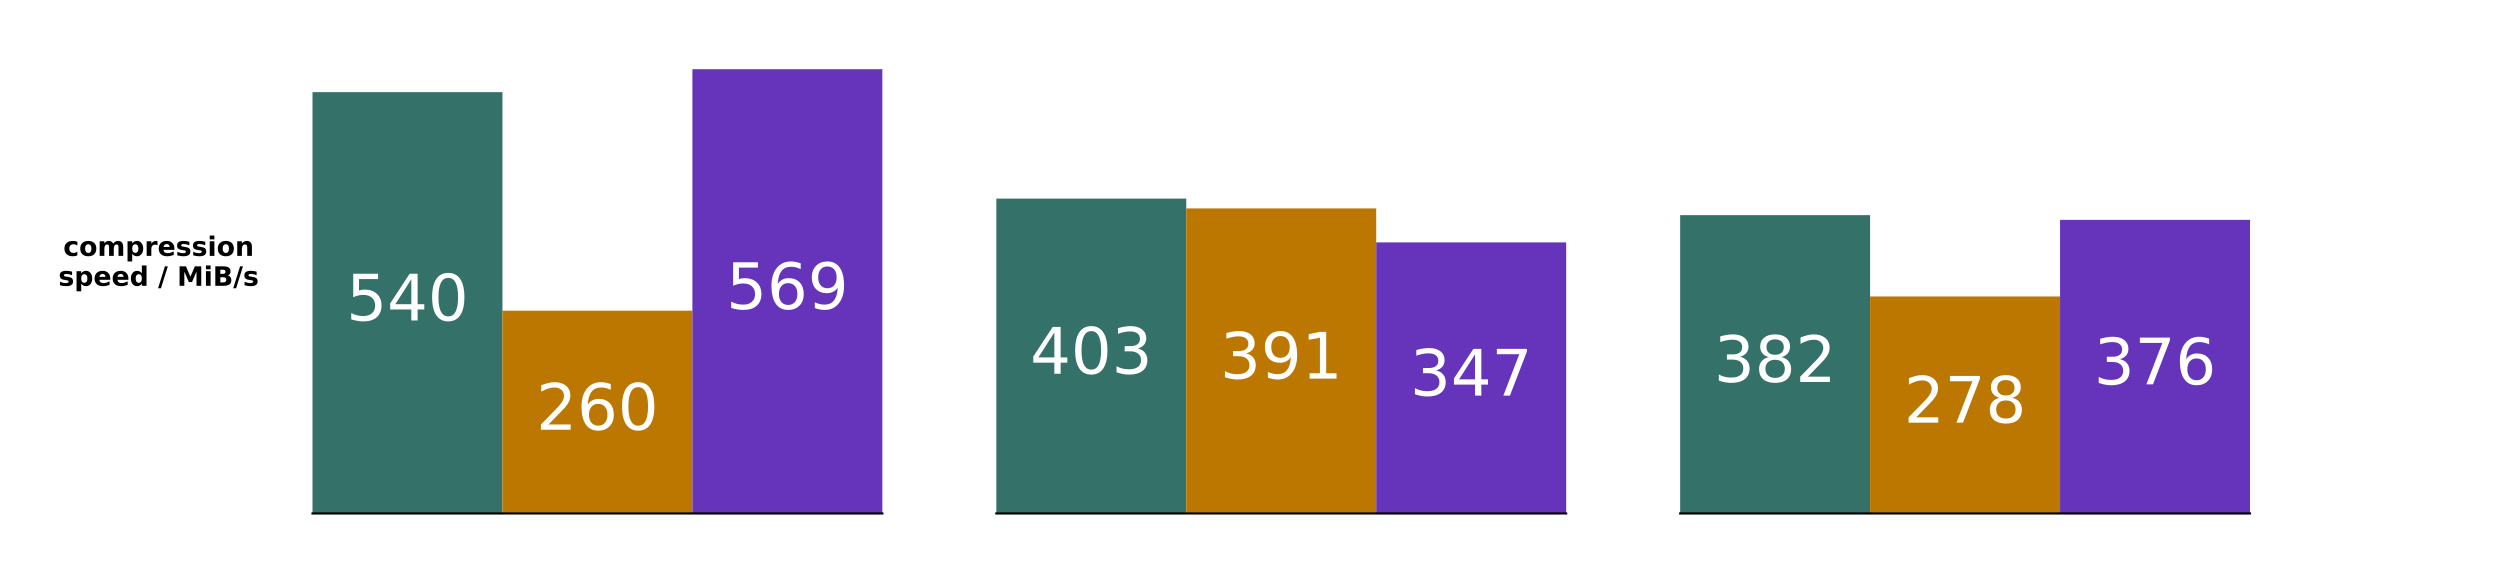
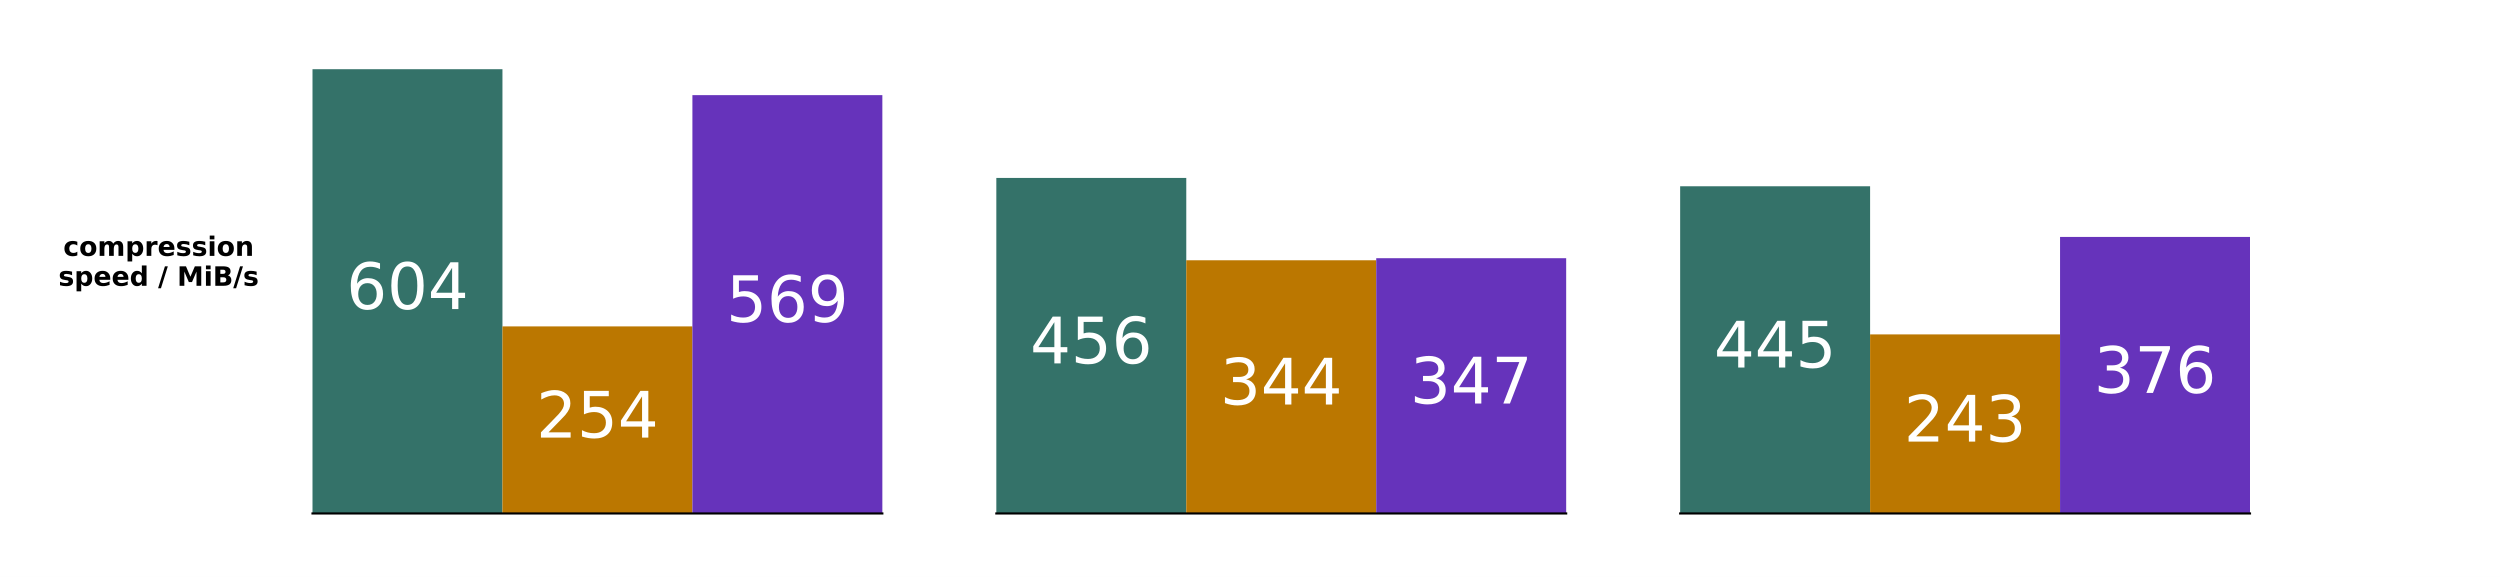
<svg xmlns="http://www.w3.org/2000/svg" xmlns:xlink="http://www.w3.org/1999/xlink" width="1248" height="288" viewBox="0 0 936 216">
  <defs>
    <style>
            *{stroke-linejoin:round;stroke-linecap:butt}
        </style>
  </defs>
  <g id="figure_1">
    <path id="patch_1" d="M0 216h936V0H0z" style="fill:#fff" />
    <g id="axes_1">
      <path id="patch_2" d="M117 192.24h213.353V25.92H117z" style="fill:#fff" />
-       <path id="patch_3" d="M117 192.24h71.118V34.49H117z" clip-path="url(#p131eacc465)" style="fill:#347269" />
-       <path id="patch_4" d="M188.118 192.24h71.117v-75.92h-71.117z" clip-path="url(#p131eacc465)" style="fill:#b70" />
-       <path id="patch_5" d="M259.235 192.24h71.118V25.92h-71.118z" clip-path="url(#p131eacc465)" style="fill:#63b" />
+       <path id="patch_3" d="M117 192.24h71.118V25.92H117z" clip-path="url(#p2c4857cf2e)" style="fill:#347269" />
+       <path id="patch_4" d="M188.118 192.24h71.117v-70.032h-71.117z" clip-path="url(#p2c4857cf2e)" style="fill:#b70" />
+       <path id="patch_5" d="M259.235 192.24h71.118V35.617h-71.118z" clip-path="url(#p2c4857cf2e)" style="fill:#63b" />
      <g id="matplotlib.axis_2">
        <g id="text_1">
          <g transform="matrix(.1 0 0 -.1 23.69 95.802)">
            <defs>
              <path id="DejaVuSans-Bold-63" d="M3366 3391v-913q-228 156-458 231t-477 75q-468 0-729-273t-261-764 261-765q261-273 729-273 263 0 499 78 236 79 436 232V103Q3103 6 2833-42q-270-49-542-49-947 0-1482 486-534 486-534 1352t534 1351q535 486 1482 486 275 0 542-48t533-145" transform="scale(.01563)" />
              <path id="DejaVuSans-Bold-6f" d="M2203 2784q-372 0-567-267t-195-770 195-771q195-267 567-267 366 0 559 267 194 268 194 771t-194 770q-193 267-559 267m0 800q903 0 1411-488 508-487 508-1349 0-863-508-1351Q3106-91 2203-91q-906 0-1417 487-511 488-511 1351 0 862 511 1349 511 488 1417 488" transform="scale(.01563)" />
              <path id="DejaVuSans-Bold-6d" d="M3781 2919q213 325 505 495t642 170q603 0 919-372 316-371 316-1081V0H5038v1825q3 41 4 84 2 44 2 125 0 372-110 539-109 168-353 168-318 0-492-263-173-262-180-759V0H2784v1825q0 581-100 748-100 168-356 168-322 0-497-264t-175-755V0H531v3500h1125v-512q207 296 474 446t589 150q362 0 640-175 279-175 422-490" transform="scale(.01563)" />
              <path id="DejaVuSans-Bold-70" d="M1656 506v-1837H538v4831h1118v-512q232 306 513 451t647 145q647 0 1062-514 416-514 416-1323T3878 423Q3463-91 2816-91q-366 0-647 145-281 146-513 452m744 2266q-359 0-552-264-192-264-192-761t192-761q193-264 552-264t548 262q190 263 190 763t-190 762q-189 263-548 263" transform="scale(.01563)" />
              <path id="DejaVuSans-Bold-72" d="M3138 2547q-147 69-293 101-145 33-292 33-431 0-664-277-233-276-233-791V0H538v3500h1118v-575q216 344 495 501 280 158 671 158 56 0 121-5 66-4 191-20z" transform="scale(.01563)" />
              <path id="DejaVuSans-Bold-65" d="M4031 1759v-318H1416q40-394 284-591t681-197q353 0 723 105 371 105 762 317V213Q3469 63 3072-14t-794-77q-950 0-1477 483-526 483-526 1355 0 856 517 1346 517 491 1424 491 825 0 1320-497 495-496 495-1328m-1150 372q0 319-186 514-186 196-486 196-325 0-528-183t-253-527z" transform="scale(.01563)" />
              <path id="DejaVuSans-Bold-73" d="M3272 3391v-850q-359 150-694 225-334 75-631 75-319 0-474-80-154-80-154-245 0-135 117-207 117-71 420-106l197-28q860-109 1156-359 297-250 297-785 0-559-413-841Q2681-91 1863-91q-347 0-718 55-370 55-761 164v850q335-162 686-244 352-81 714-81 329 0 494 90 166 91 166 270 0 150-114 223t-455 114l-197 25q-747 94-1047 347t-300 769q0 556 381 824 382 269 1169 269 310 0 650-47 341-46 741-146" transform="scale(.01563)" />
              <path id="DejaVuSans-Bold-69" d="M538 3500h1118V0H538zm0 1363h1118v-913H538z" transform="scale(.01563)" />
              <path id="DejaVuSans-Bold-6e" d="M4056 2131V0H2931v1631q0 453-20 625t-70 253q-66 110-179 171-112 61-256 61-350 0-550-271-200-270-200-748V0H538v3500h1118v-512q253 306 537 451 285 145 629 145 606 0 920-372 314-371 314-1081" transform="scale(.01563)" />
            </defs>
            <use xlink:href="#DejaVuSans-Bold-63" />
            <use xlink:href="#DejaVuSans-Bold-6f" x="59.277" />
            <use xlink:href="#DejaVuSans-Bold-6d" x="127.979" />
            <use xlink:href="#DejaVuSans-Bold-70" x="232.178" />
            <use xlink:href="#DejaVuSans-Bold-72" x="303.76" />
            <use xlink:href="#DejaVuSans-Bold-65" x="353.076" />
            <use xlink:href="#DejaVuSans-Bold-73" x="420.898" />
            <use xlink:href="#DejaVuSans-Bold-73" x="480.42" />
            <use xlink:href="#DejaVuSans-Bold-69" x="539.941" />
            <use xlink:href="#DejaVuSans-Bold-6f" x="574.219" />
            <use xlink:href="#DejaVuSans-Bold-6e" x="642.92" />
          </g>
          <g transform="matrix(.1 0 0 -.1 21.867 107)">
            <defs>
              <path id="DejaVuSans-Bold-64" d="M2919 2988v1875h1125V0H2919v506q-231-309-510-453-278-144-643-144-647 0-1063 514-415 515-415 1324t415 1323q416 514 1063 514 362 0 642-145t511-451M2181 722q360 0 549 262 189 263 189 763t-189 762q-189 263-549 263-356 0-545-263-189-262-189-762t189-763q189-262 545-262" transform="scale(.01563)" />
              <path id="DejaVuSans-Bold-2f" d="M1644 4666h694L691-594H0z" transform="scale(.01563)" />
              <path id="DejaVuSans-Bold-4d" d="M588 4666h1531l1062-2497 1069 2497h1528V0H4641v3413L3566 897h-763L1728 3413V0H588z" transform="scale(.01563)" />
              <path id="DejaVuSans-Bold-42" d="M2456 2859q285 0 431 125 147 125 147 369 0 241-147 367-146 127-431 127h-665v-988zm41-2040q362 0 545 153t183 462q0 304-181 455-181 152-547 152h-706V819zm1119 1678q387-113 599-416 213-303 213-743 0-675-456-1007Q3516 0 2584 0H588v4666h1806q972 0 1408-294t436-941q0-340-160-579-159-239-462-355" transform="scale(.01563)" />
            </defs>
            <use xlink:href="#DejaVuSans-Bold-73" />
            <use xlink:href="#DejaVuSans-Bold-70" x="59.521" />
            <use xlink:href="#DejaVuSans-Bold-65" x="131.104" />
            <use xlink:href="#DejaVuSans-Bold-65" x="198.926" />
            <use xlink:href="#DejaVuSans-Bold-64" x="266.748" />
            <use xlink:href="#DejaVuSans-Bold-2f" x="373.145" />
            <use xlink:href="#DejaVuSans-Bold-4d" x="444.482" />
            <use xlink:href="#DejaVuSans-Bold-69" x="543.994" />
            <use xlink:href="#DejaVuSans-Bold-42" x="578.271" />
            <use xlink:href="#DejaVuSans-Bold-2f" x="654.492" />
            <use xlink:href="#DejaVuSans-Bold-73" x="691.016" />
          </g>
        </g>
      </g>
      <path id="patch_6" d="M117 192.24h213.353" style="fill:none;stroke:#000;stroke-width:.8;stroke-linejoin:miter;stroke-linecap:square" />
-       <g id="text_2" style="fill:#fff" transform="matrix(.24 0 0 -.24 129.654 119.988)">
+       <g id="text_2" style="fill:#fff" transform="matrix(.24 0 0 -.24 129.654 115.703)">
        <defs>
-           <path id="DejaVuSans-35" d="M691 4666h2478v-532H1269V2991q137 47 274 70 138 23 276 23 781 0 1237-428 457-428 457-1159 0-753-469-1171Q2575-91 1722-91q-294 0-599 50Q819 9 494 109v635q281-153 581-228t634-75q541 0 856 284 316 284 316 772 0 487-316 771-315 285-856 285-253 0-505-56-251-56-513-175z" transform="scale(.01563)" />
+           <path id="DejaVuSans-36" d="M2113 2584q-425 0-674-291-248-290-248-796 0-503 248-796 249-292 674-292t673 292q248 293 248 796 0 506-248 796-248 291-673 291m1253 1979v-575q-238 112-480 171-242 60-480 60-625 0-955-422-329-422-376-1275 184 272 462 417 279 145 613 145 703 0 1111-427 408-426 408-1160 0-719-425-1154Q2819-91 2113-91q-810 0-1238 620-428 621-428 1799 0 1106 525 1764t1409 658q238 0 480-47t505-140" transform="scale(.01563)" />
+           <path id="DejaVuSans-30" d="M2034 4250q-487 0-733-480-245-479-245-1442 0-959 245-1439 246-480 733-480 491 0 736 480 246 480 246 1439 0 963-246 1442-245 480-736 480m0 500q785 0 1199-621 414-620 414-1801 0-1178-414-1799Q2819-91 2034-91q-784 0-1198 620-414 621-414 1799 0 1181 414 1801 414 621 1198 621" transform="scale(.01563)" />
          <path id="DejaVuSans-34" d="M2419 4116 825 1625h1594zm-166 550h794V1625h666v-525h-666V0h-628v1100H313v609z" transform="scale(.01563)" />
-           <path id="DejaVuSans-30" d="M2034 4250q-487 0-733-480-245-479-245-1442 0-959 245-1439 246-480 733-480 491 0 736 480 246 480 246 1439 0 963-246 1442-245 480-736 480m0 500q785 0 1199-621 414-620 414-1801 0-1178-414-1799Q2819-91 2034-91q-784 0-1198 620-414 621-414 1799 0 1181 414 1801 414 621 1198 621" transform="scale(.01563)" />
        </defs>
-         <use xlink:href="#DejaVuSans-35" />
-         <use xlink:href="#DejaVuSans-34" x="63.623" />
-         <use xlink:href="#DejaVuSans-30" x="127.246" />
+         <use xlink:href="#DejaVuSans-36" />
+         <use xlink:href="#DejaVuSans-30" x="63.623" />
+         <use xlink:href="#DejaVuSans-34" x="127.246" />
      </g>
-       <g id="text_3" style="fill:#fff" transform="matrix(.24 0 0 -.24 200.771 160.902)">
+       <g id="text_3" style="fill:#fff" transform="matrix(.24 0 0 -.24 200.771 163.846)">
        <defs>
          <path id="DejaVuSans-32" d="M1228 531h2203V0H469v531q359 372 979 998 621 627 780 809 303 340 423 576 121 236 121 464 0 372-261 606-261 235-680 235-297 0-627-103-329-103-704-313v638q381 153 712 231 332 78 607 78 725 0 1156-363 431-362 431-968 0-288-108-546-107-257-392-607-78-91-497-524-418-433-1181-1211" transform="scale(.01563)" />
-           <path id="DejaVuSans-36" d="M2113 2584q-425 0-674-291-248-290-248-796 0-503 248-796 249-292 674-292t673 292q248 293 248 796 0 506-248 796-248 291-673 291m1253 1979v-575q-238 112-480 171-242 60-480 60-625 0-955-422-329-422-376-1275 184 272 462 417 279 145 613 145 703 0 1111-427 408-426 408-1160 0-719-425-1154Q2819-91 2113-91q-810 0-1238 620-428 621-428 1799 0 1106 525 1764t1409 658q238 0 480-47t505-140" transform="scale(.01563)" />
+           <path id="DejaVuSans-35" d="M691 4666h2478v-532H1269V2991q137 47 274 70 138 23 276 23 781 0 1237-428 457-428 457-1159 0-753-469-1171Q2575-91 1722-91q-294 0-599 50Q819 9 494 109v635q281-153 581-228t634-75q541 0 856 284 316 284 316 772 0 487-316 771-315 285-856 285-253 0-505-56-251-56-513-175z" transform="scale(.01563)" />
        </defs>
        <use xlink:href="#DejaVuSans-32" />
-         <use xlink:href="#DejaVuSans-36" x="63.623" />
-         <use xlink:href="#DejaVuSans-30" x="127.246" />
+         <use xlink:href="#DejaVuSans-35" x="63.623" />
+         <use xlink:href="#DejaVuSans-34" x="127.246" />
      </g>
-       <g id="text_4" style="fill:#fff" transform="matrix(.24 0 0 -.24 271.89 115.703)">
+       <g id="text_4" style="fill:#fff" transform="matrix(.24 0 0 -.24 271.89 120.551)">
        <defs>
          <path id="DejaVuSans-39" d="M703 97v575q238-113 481-172 244-59 479-59 625 0 954 420 330 420 377 1277-181-269-460-413-278-144-615-144-700 0-1108 423-408 424-408 1159 0 718 425 1152 425 435 1131 435 810 0 1236-621 427-620 427-1801 0-1103-524-1761Q2575-91 1691-91q-238 0-482 47Q966 3 703 97m1256 1978q425 0 673 290 249 291 249 798 0 503-249 795-248 292-673 292t-673-292-248-795q0-507 248-798 248-290 673-290" transform="scale(.01563)" />
        </defs>
        <use xlink:href="#DejaVuSans-35" />
        <use xlink:href="#DejaVuSans-36" x="63.623" />
        <use xlink:href="#DejaVuSans-39" x="127.246" />
      </g>
    </g>
    <g id="axes_2">
      <path id="patch_7" d="M373.024 192.24h213.352V25.92H373.024z" style="fill:#fff" />
-       <path id="patch_8" d="M373.024 192.24h71.117V74.345h-71.117z" clip-path="url(#p26ce466336)" style="fill:#347269" />
-       <path id="patch_9" d="M444.141 192.24h71.118V78.02H444.14z" clip-path="url(#p26ce466336)" style="fill:#b70" />
-       <path id="patch_10" d="M515.259 192.24h71.117V90.746H515.26z" clip-path="url(#p26ce466336)" style="fill:#63b" />
+       <path id="patch_8" d="M373.024 192.24h71.117V66.614h-71.117z" clip-path="url(#pe0b3dbf25c)" style="fill:#347269" />
+       <path id="patch_9" d="M444.141 192.24h71.118V97.434H444.14z" clip-path="url(#pe0b3dbf25c)" style="fill:#b70" />
+       <path id="patch_10" d="M515.259 192.24h71.117V96.663H515.26z" clip-path="url(#pe0b3dbf25c)" style="fill:#63b" />
      <path id="patch_11" d="M373.024 192.24h213.352" style="fill:none;stroke:#000;stroke-width:.8;stroke-linejoin:miter;stroke-linecap:square" />
-       <g id="text_5" style="fill:#fff" transform="matrix(.24 0 0 -.24 385.677 139.915)">
+       <g id="text_5" style="fill:#fff" transform="matrix(.24 0 0 -.24 385.677 136.05)">
+         <use xlink:href="#DejaVuSans-34" />
+         <use xlink:href="#DejaVuSans-35" x="63.623" />
+         <use xlink:href="#DejaVuSans-36" x="127.246" />
+       </g>
+       <g id="text_6" style="fill:#fff" transform="matrix(.24 0 0 -.24 456.795 151.46)">
        <defs>
          <path id="DejaVuSans-33" d="M2597 2516q453-97 707-404 255-306 255-756 0-690-475-1069Q2609-91 1734-91q-293 0-604 58T488 141v609q262-153 574-231 313-78 654-78 593 0 904 234t311 681q0 413-289 645-289 233-804 233h-544v519h569q465 0 712 186t247 536q0 359-255 551-254 193-729 193-260 0-557-57-297-56-653-174v562q360 100 674 150t592 50q719 0 1137-327 419-326 419-882 0-388-222-655t-631-370" transform="scale(.01563)" />
        </defs>
-         <use xlink:href="#DejaVuSans-34" />
-         <use xlink:href="#DejaVuSans-30" x="63.623" />
-         <use xlink:href="#DejaVuSans-33" x="127.246" />
+         <use xlink:href="#DejaVuSans-33" />
+         <use xlink:href="#DejaVuSans-34" x="63.623" />
+         <use xlink:href="#DejaVuSans-34" x="127.246" />
      </g>
-       <g id="text_6" style="fill:#fff" transform="matrix(.24 0 0 -.24 456.795 141.752)">
-         <defs>
-           <path id="DejaVuSans-31" d="M794 531h1031v3560L703 3866v575l1116 225h631V531h1031V0H794z" transform="scale(.01563)" />
-         </defs>
-         <use xlink:href="#DejaVuSans-33" />
-         <use xlink:href="#DejaVuSans-39" x="63.623" />
-         <use xlink:href="#DejaVuSans-31" x="127.246" />
-       </g>
-       <g id="text_7" style="fill:#fff" transform="matrix(.24 0 0 -.24 527.913 148.115)">
+       <g id="text_7" style="fill:#fff" transform="matrix(.24 0 0 -.24 527.913 151.074)">
        <defs>
          <path id="DejaVuSans-37" d="M525 4666h3000v-269L1831 0h-659l1594 4134H525z" transform="scale(.01563)" />
        </defs>
        <use xlink:href="#DejaVuSans-33" />
        <use xlink:href="#DejaVuSans-34" x="63.623" />
        <use xlink:href="#DejaVuSans-37" x="127.246" />
      </g>
    </g>
    <g id="axes_3">
      <path id="patch_12" d="M629.047 192.24H842.4V25.92H629.047z" style="fill:#fff" />
-       <path id="patch_13" d="M629.047 192.24h71.118V80.538h-71.118z" clip-path="url(#p464cfcabc9)" style="fill:#347269" />
-       <path id="patch_14" d="M700.165 192.24h71.117v-81.232h-71.117z" clip-path="url(#p464cfcabc9)" style="fill:#b70" />
-       <path id="patch_15" d="M771.282 192.24H842.4V82.31h-71.118z" clip-path="url(#p464cfcabc9)" style="fill:#63b" />
+       <path id="patch_13" d="M629.047 192.24h71.118V69.734h-71.118z" clip-path="url(#p08555c03d9)" style="fill:#347269" />
+       <path id="patch_14" d="M700.165 192.24h71.117v-67.035h-71.117z" clip-path="url(#p08555c03d9)" style="fill:#b70" />
+       <path id="patch_15" d="M771.282 192.24H842.4V88.72h-71.118z" clip-path="url(#p08555c03d9)" style="fill:#63b" />
      <path id="patch_16" d="M629.047 192.24H842.4" style="fill:none;stroke:#000;stroke-width:.8;stroke-linejoin:miter;stroke-linecap:square" />
-       <g id="text_8" style="fill:#fff" transform="matrix(.24 0 0 -.24 641.7 143.012)">
-         <defs>
-           <path id="DejaVuSans-38" d="M2034 2216q-450 0-708-241-257-241-257-662 0-422 257-663 258-241 708-241t709 242q260 243 260 662 0 421-258 662-257 241-711 241m-631 268q-406 100-633 378-226 279-226 679 0 559 398 884 399 325 1092 325 697 0 1094-325t397-884q0-400-227-679-226-278-629-378 456-106 710-416 255-309 255-755 0-679-414-1042Q2806-91 2034-91q-771 0-1186 362-414 363-414 1042 0 446 256 755 257 310 713 416m-231 997q0-362 226-565 227-203 636-203 407 0 636 203 230 203 230 565 0 363-230 566-229 203-636 203-409 0-636-203-226-203-226-566" transform="scale(.01563)" />
-         </defs>
-         <use xlink:href="#DejaVuSans-33" />
-         <use xlink:href="#DejaVuSans-38" x="63.623" />
-         <use xlink:href="#DejaVuSans-32" x="127.246" />
+       <g id="text_8" style="fill:#fff" transform="matrix(.24 0 0 -.24 641.7 137.61)">
+         <use xlink:href="#DejaVuSans-34" />
+         <use xlink:href="#DejaVuSans-34" x="63.623" />
+         <use xlink:href="#DejaVuSans-35" x="127.246" />
      </g>
-       <g id="text_9" style="fill:#fff" transform="matrix(.24 0 0 -.24 712.819 158.247)">
+       <g id="text_9" style="fill:#fff" transform="matrix(.24 0 0 -.24 712.819 165.345)">
        <use xlink:href="#DejaVuSans-32" />
-         <use xlink:href="#DejaVuSans-37" x="63.623" />
-         <use xlink:href="#DejaVuSans-38" x="127.246" />
+         <use xlink:href="#DejaVuSans-34" x="63.623" />
+         <use xlink:href="#DejaVuSans-33" x="127.246" />
      </g>
-       <g id="text_10" style="fill:#fff" transform="matrix(.24 0 0 -.24 783.936 143.897)">
+       <g id="text_10" style="fill:#fff" transform="matrix(.24 0 0 -.24 783.936 147.102)">
        <use xlink:href="#DejaVuSans-33" />
        <use xlink:href="#DejaVuSans-37" x="63.623" />
        <use xlink:href="#DejaVuSans-36" x="127.246" />
      </g>
    </g>
  </g>
  <defs>
-     <clipPath id="p131eacc465">
+     <clipPath id="p2c4857cf2e">
      <path d="M117 25.92h213.353v166.32H117z" />
    </clipPath>
-     <clipPath id="p26ce466336">
+     <clipPath id="pe0b3dbf25c">
      <path d="M373.024 25.92h213.353v166.32H373.024z" />
    </clipPath>
-     <clipPath id="p464cfcabc9">
+     <clipPath id="p08555c03d9">
      <path d="M629.047 25.92H842.4v166.32H629.047z" />
    </clipPath>
  </defs>
</svg>
